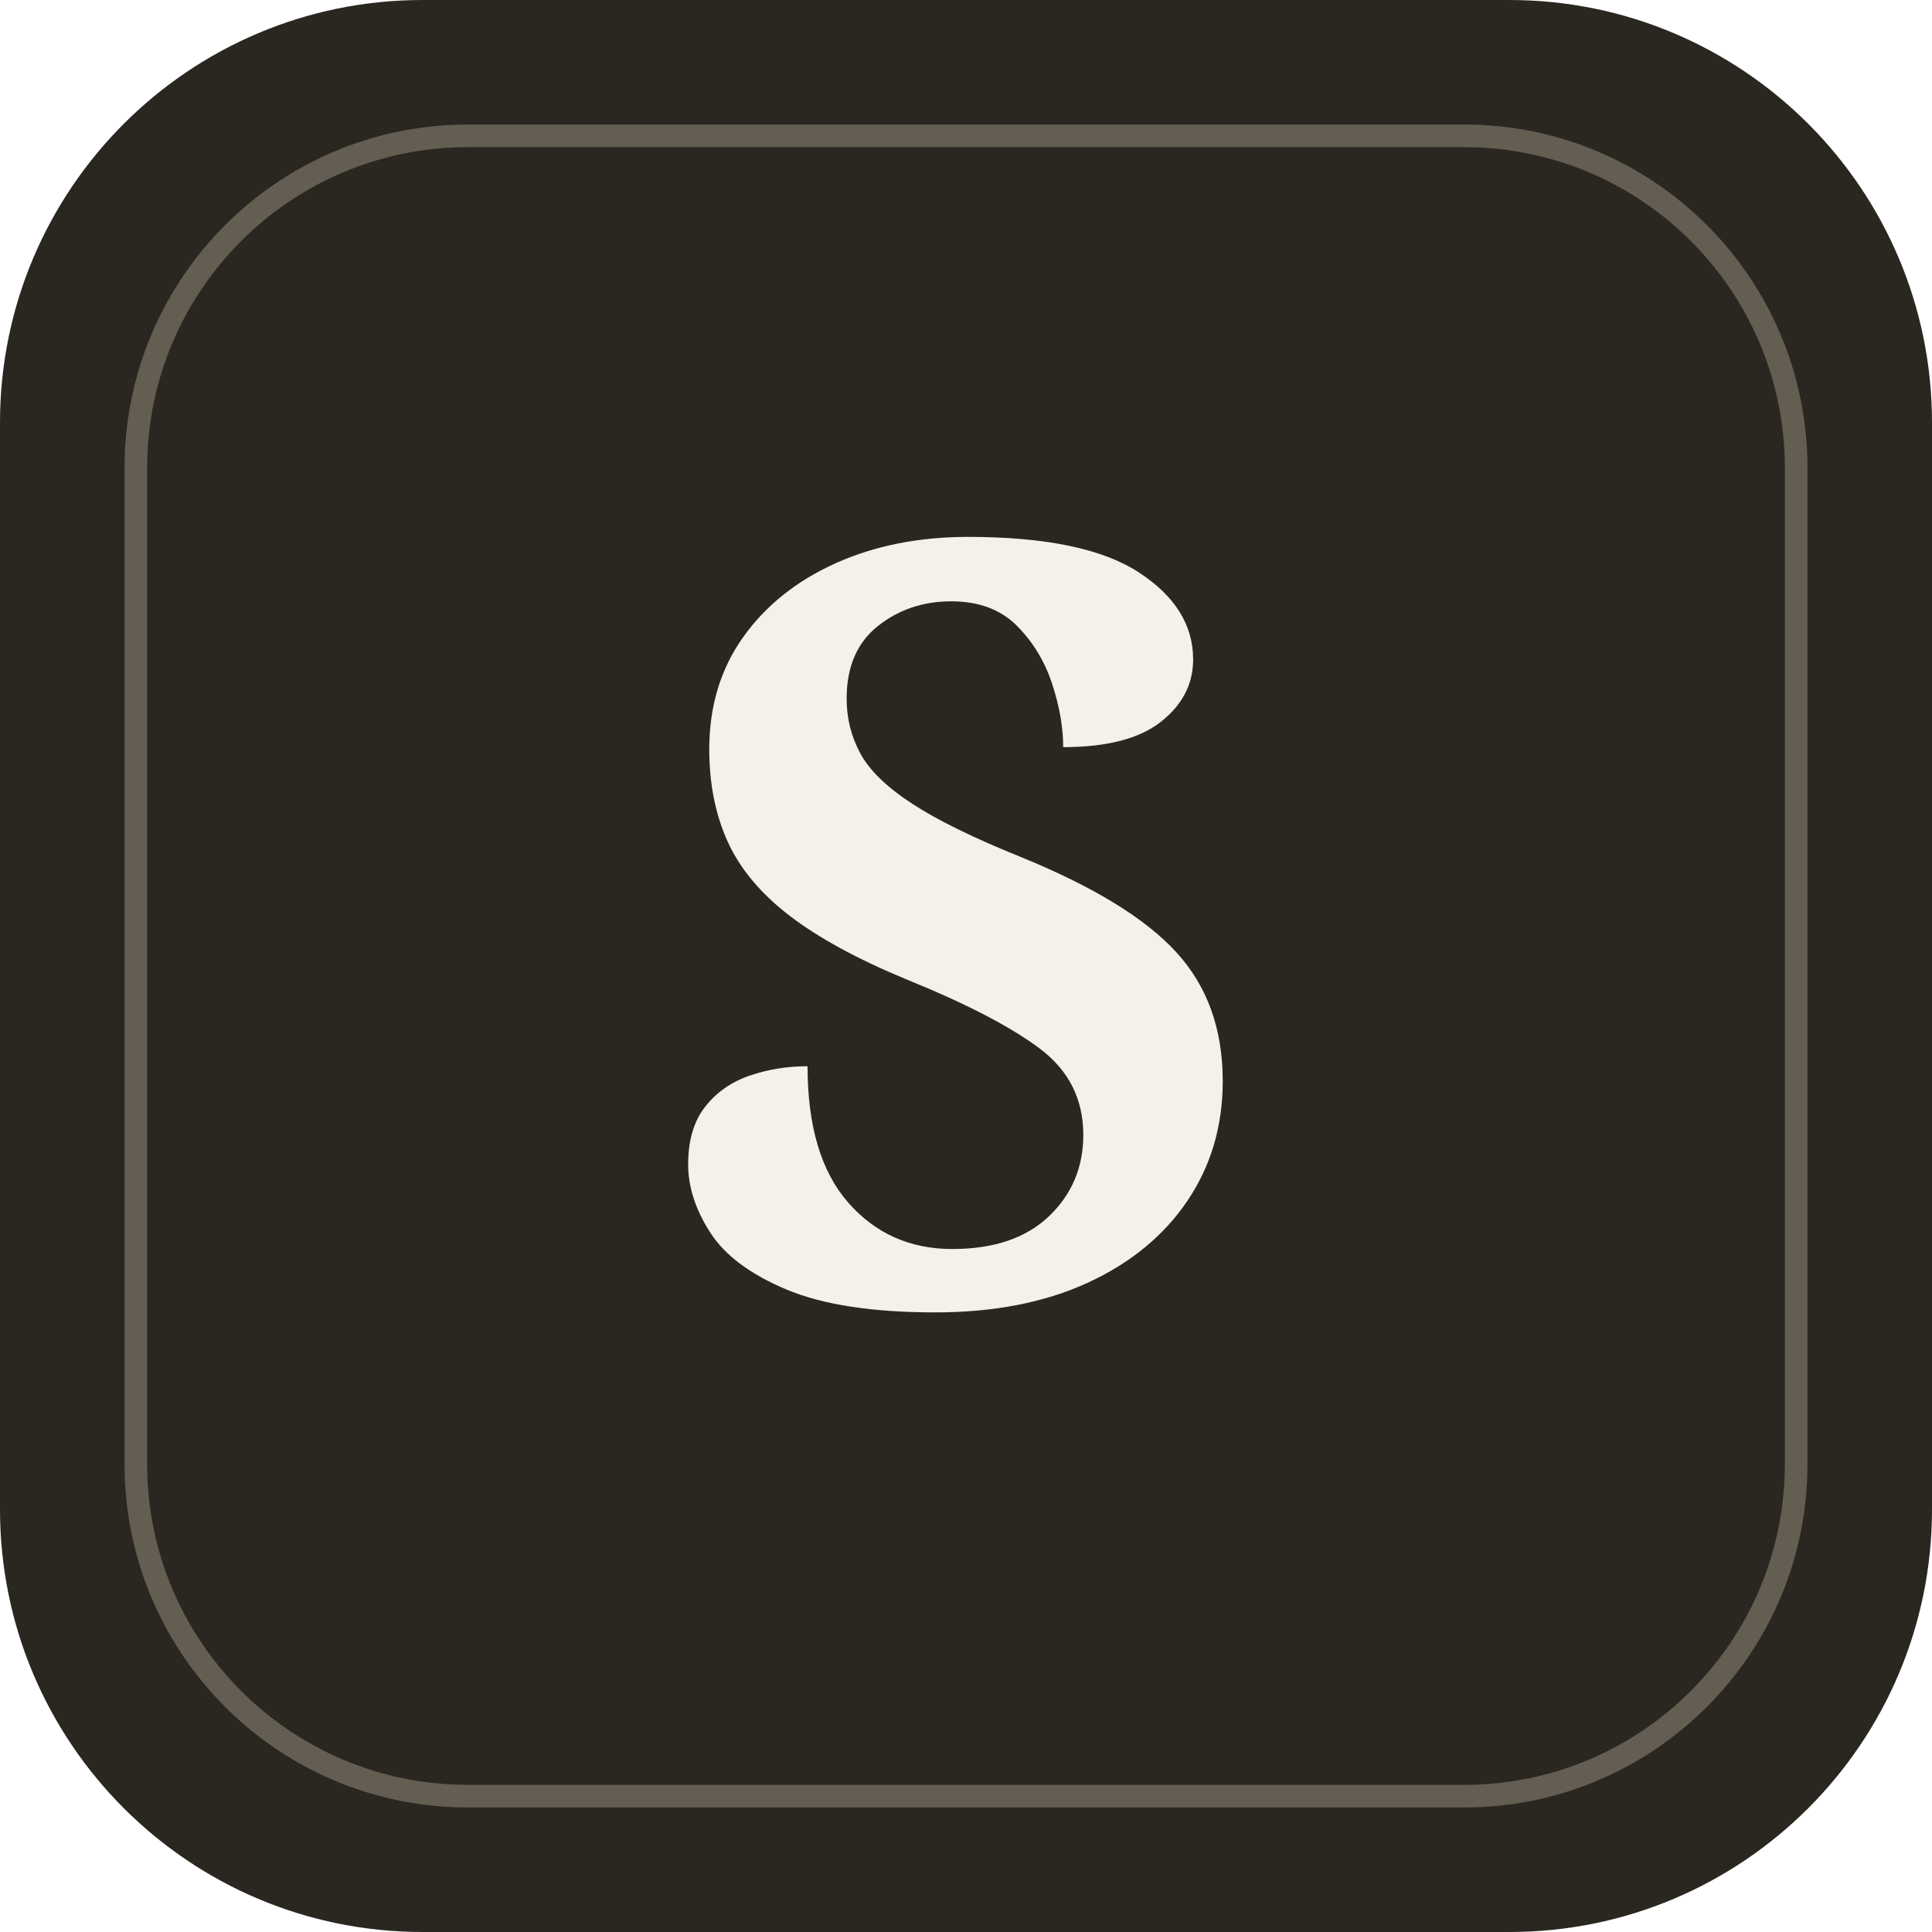
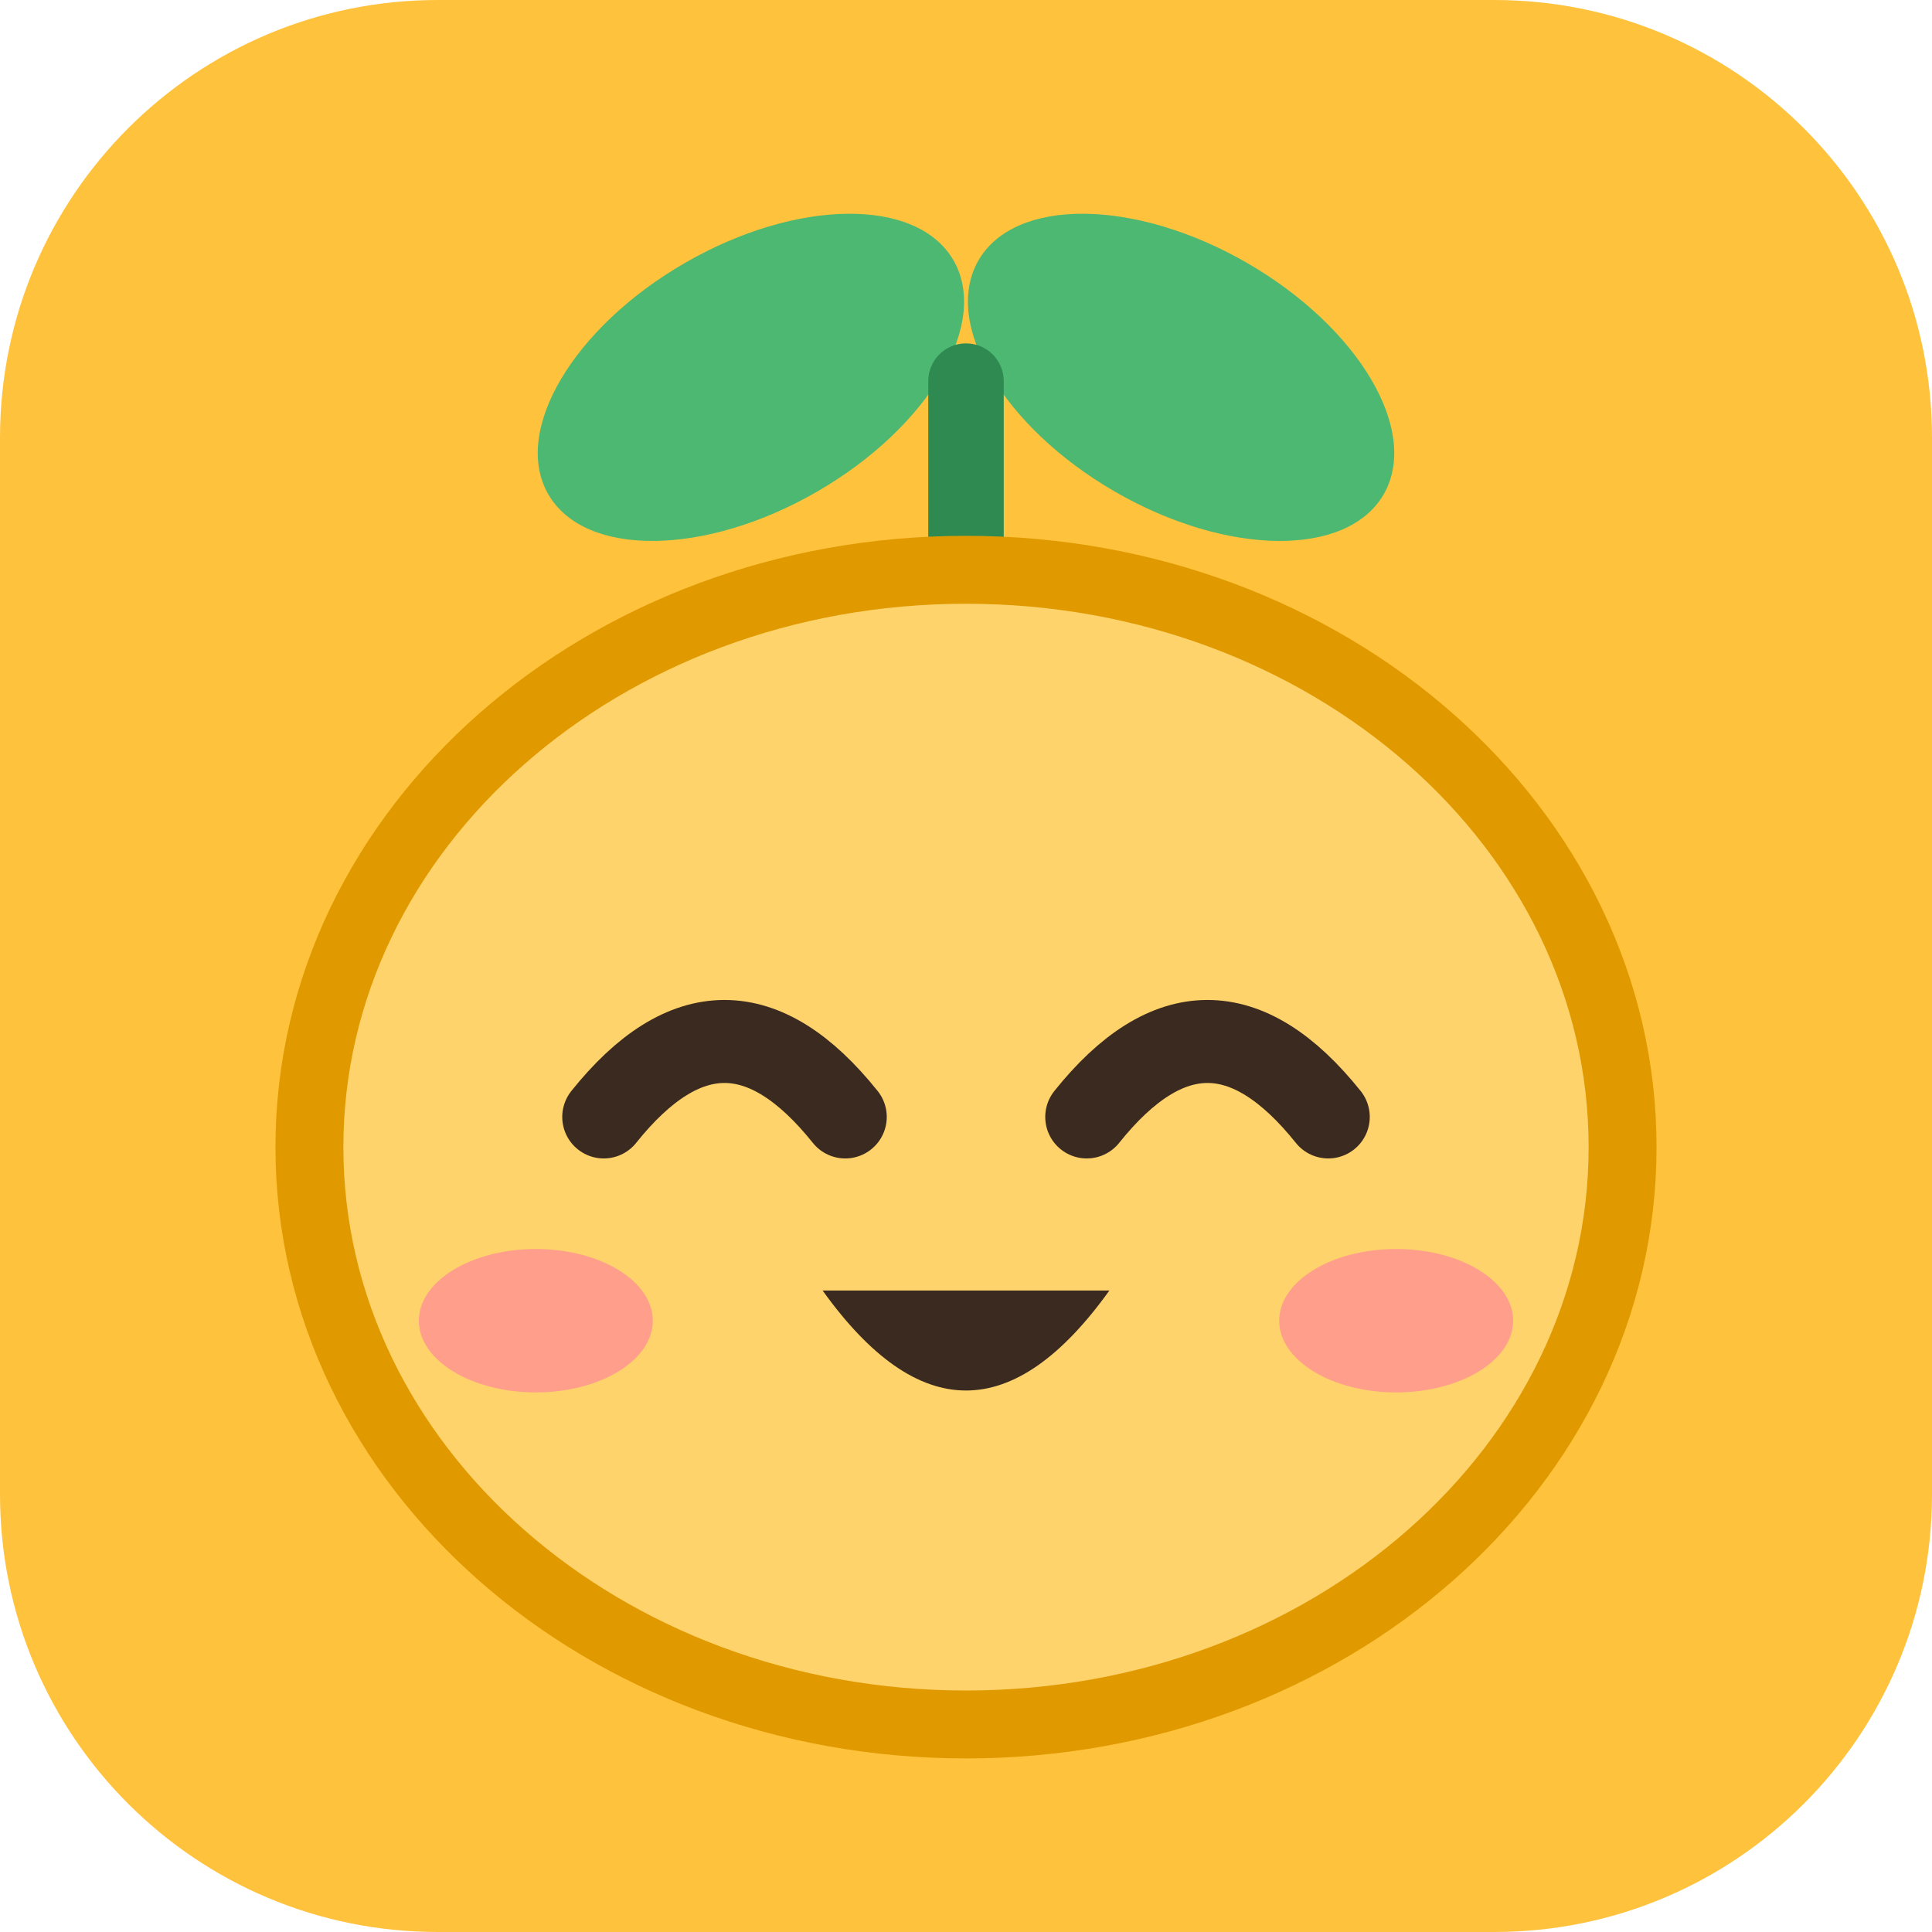
<svg xmlns="http://www.w3.org/2000/svg" viewBox="0 0 512 512">
-   <rect width="512" height="512" rx="112" fill="#2a2620" />
-   <rect x="36" y="36" width="440" height="440" rx="88" fill="none" stroke="#cfc4af" stroke-width="6" opacity="0.35" />
-   <text x="256" y="345" text-anchor="middle" font-family="Georgia, 'Yu Mincho', serif" font-weight="700" font-size="280" fill="#f5f1e8">S</text>
+   <rect width="512" height="512" rx="116" fill="#FFC23D" />
+   <ellipse cx="199" cy="100" rx="62" ry="35" transform="rotate(-30 199 100)" fill="#4CB872" />
+   <ellipse cx="313" cy="100" rx="62" ry="35" transform="rotate(30 313 100)" fill="#4CB872" />
+   <rect x="246" y="91" width="20" height="86" rx="10" fill="#2E8A50" />
+   <ellipse cx="256" cy="304" rx="174" ry="153" fill="#FFD36B" stroke="#E09A00" stroke-width="18" />
+   <path d="M160 296q32-40 64 0M288 296q32-40 64 0" stroke="#3B2A20" stroke-width="22" fill="none" stroke-linecap="round" />
+   <ellipse cx="142" cy="350" rx="31" ry="19" fill="#FF9E8A" />
+   <ellipse cx="370" cy="350" rx="31" ry="19" fill="#FF9E8A" />
+   <path d="M218 342q38 53 76 0z" fill="#3B2A20" />
</svg>
